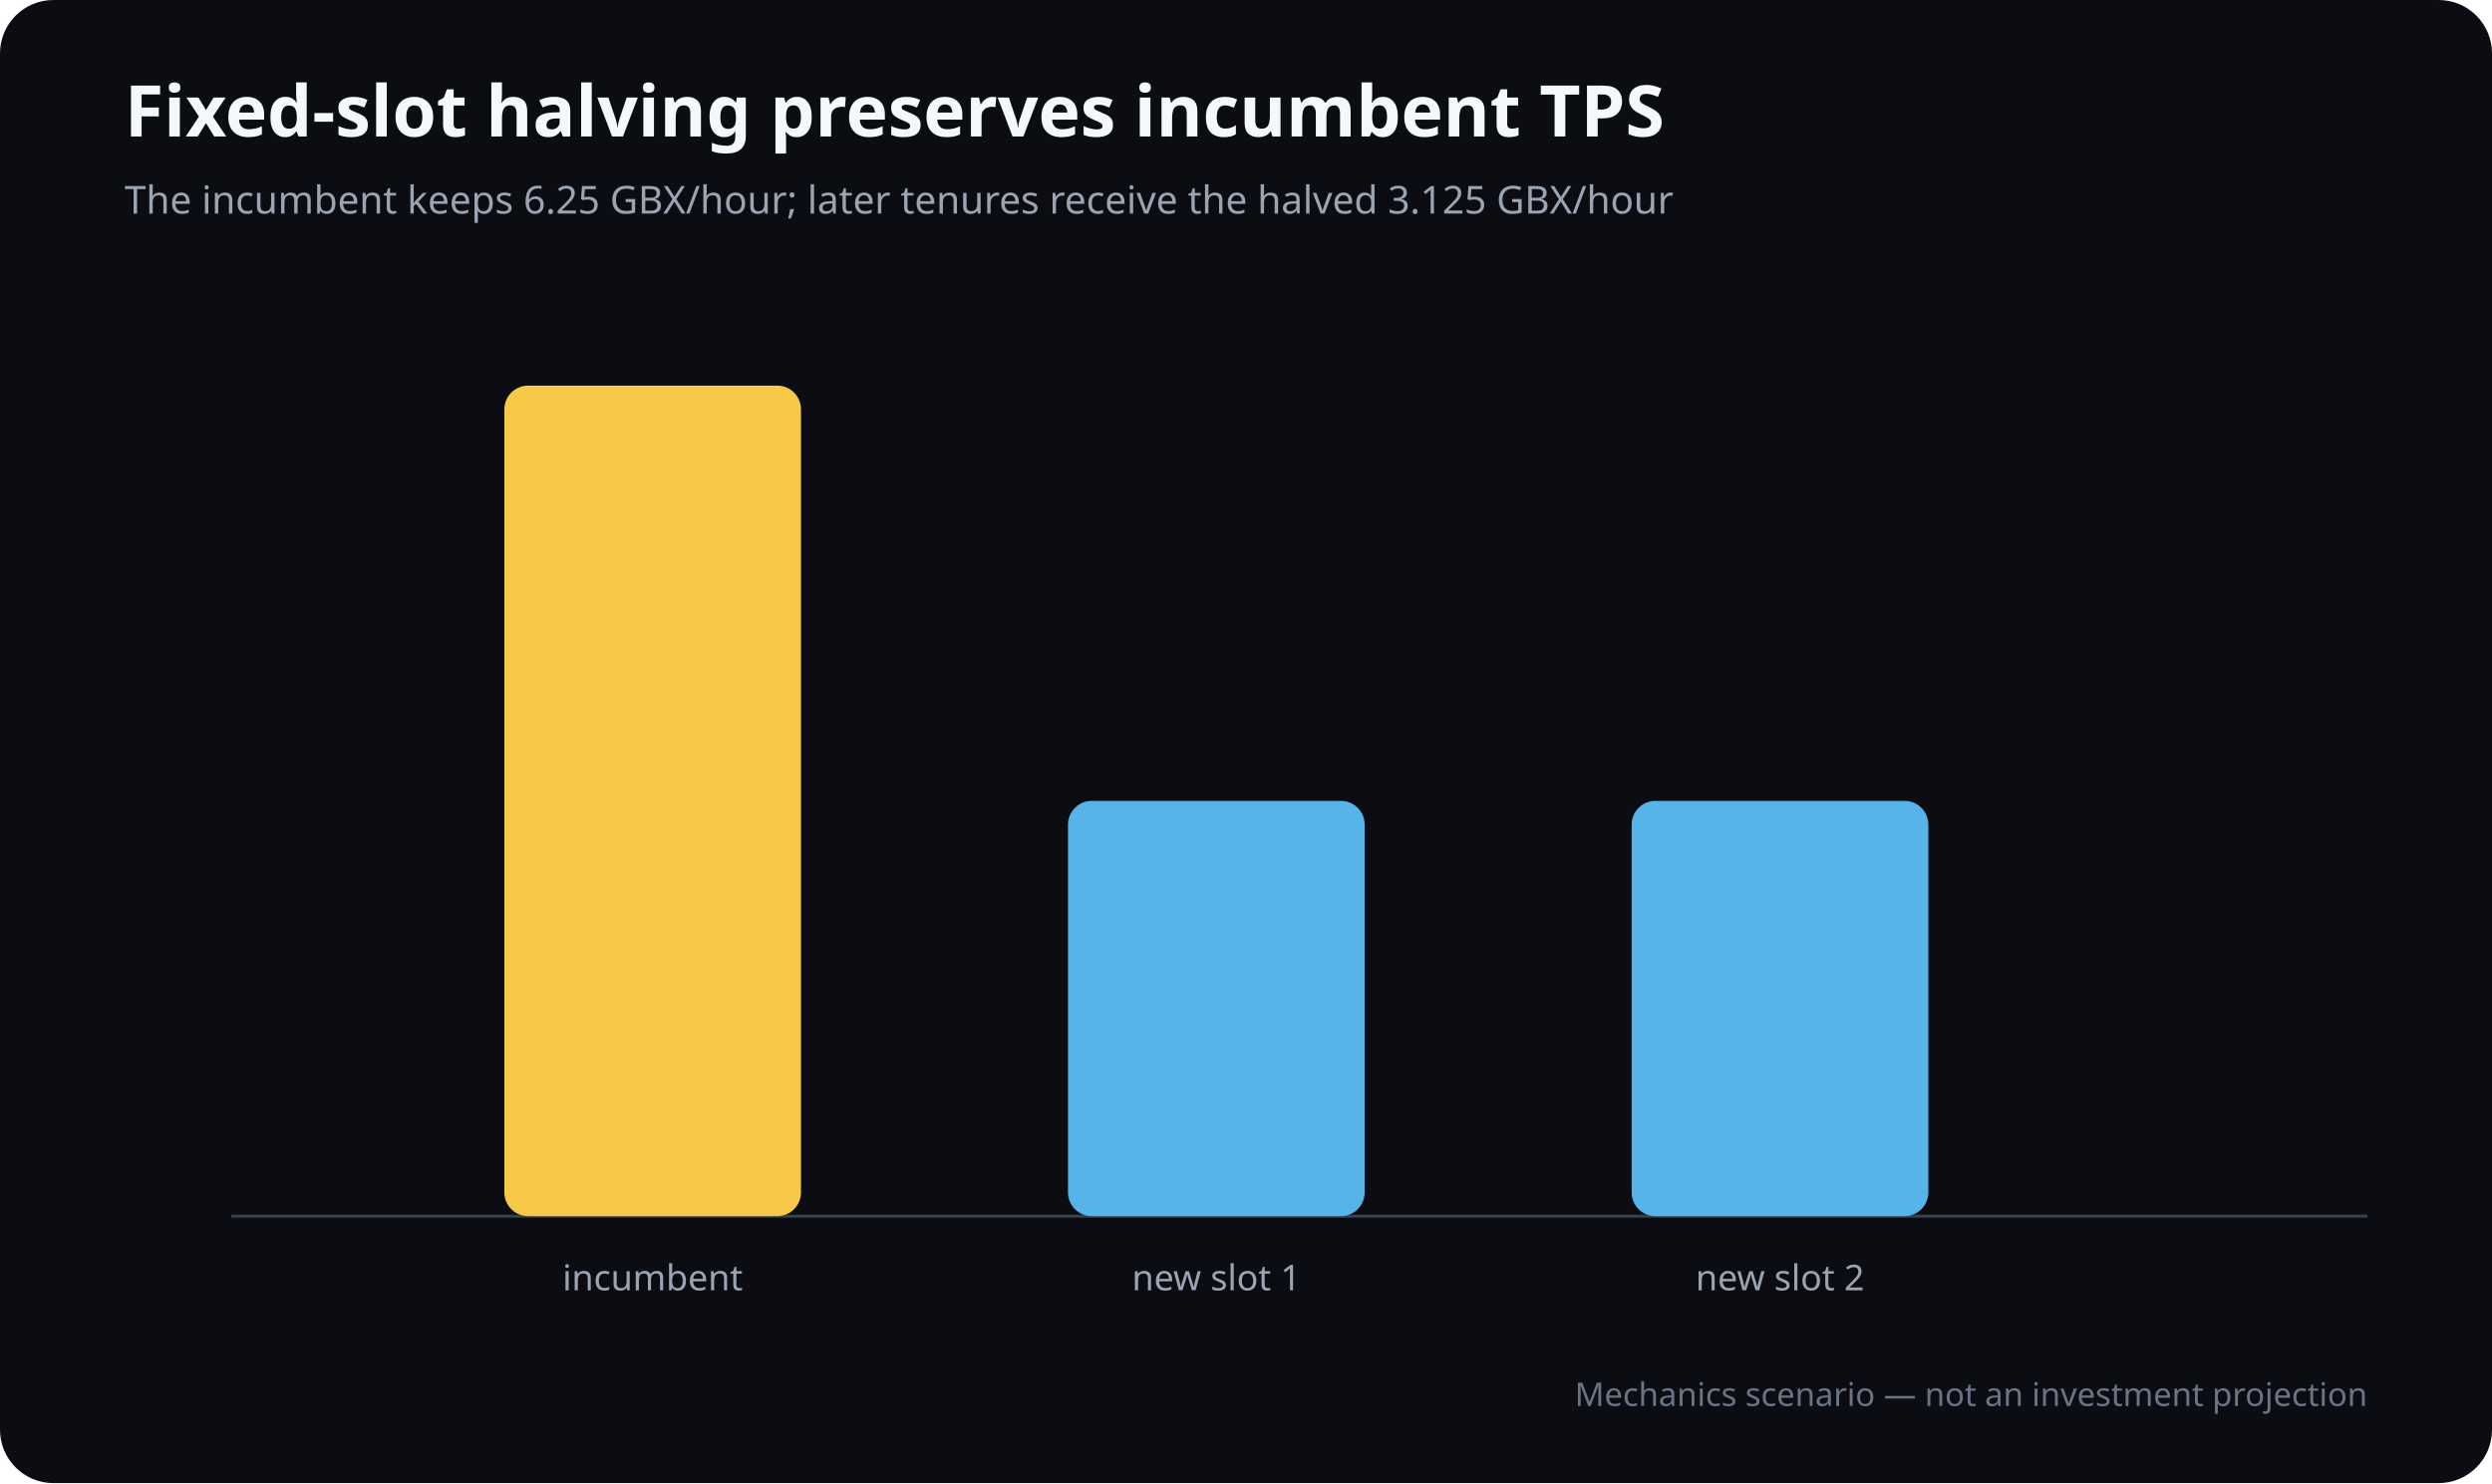
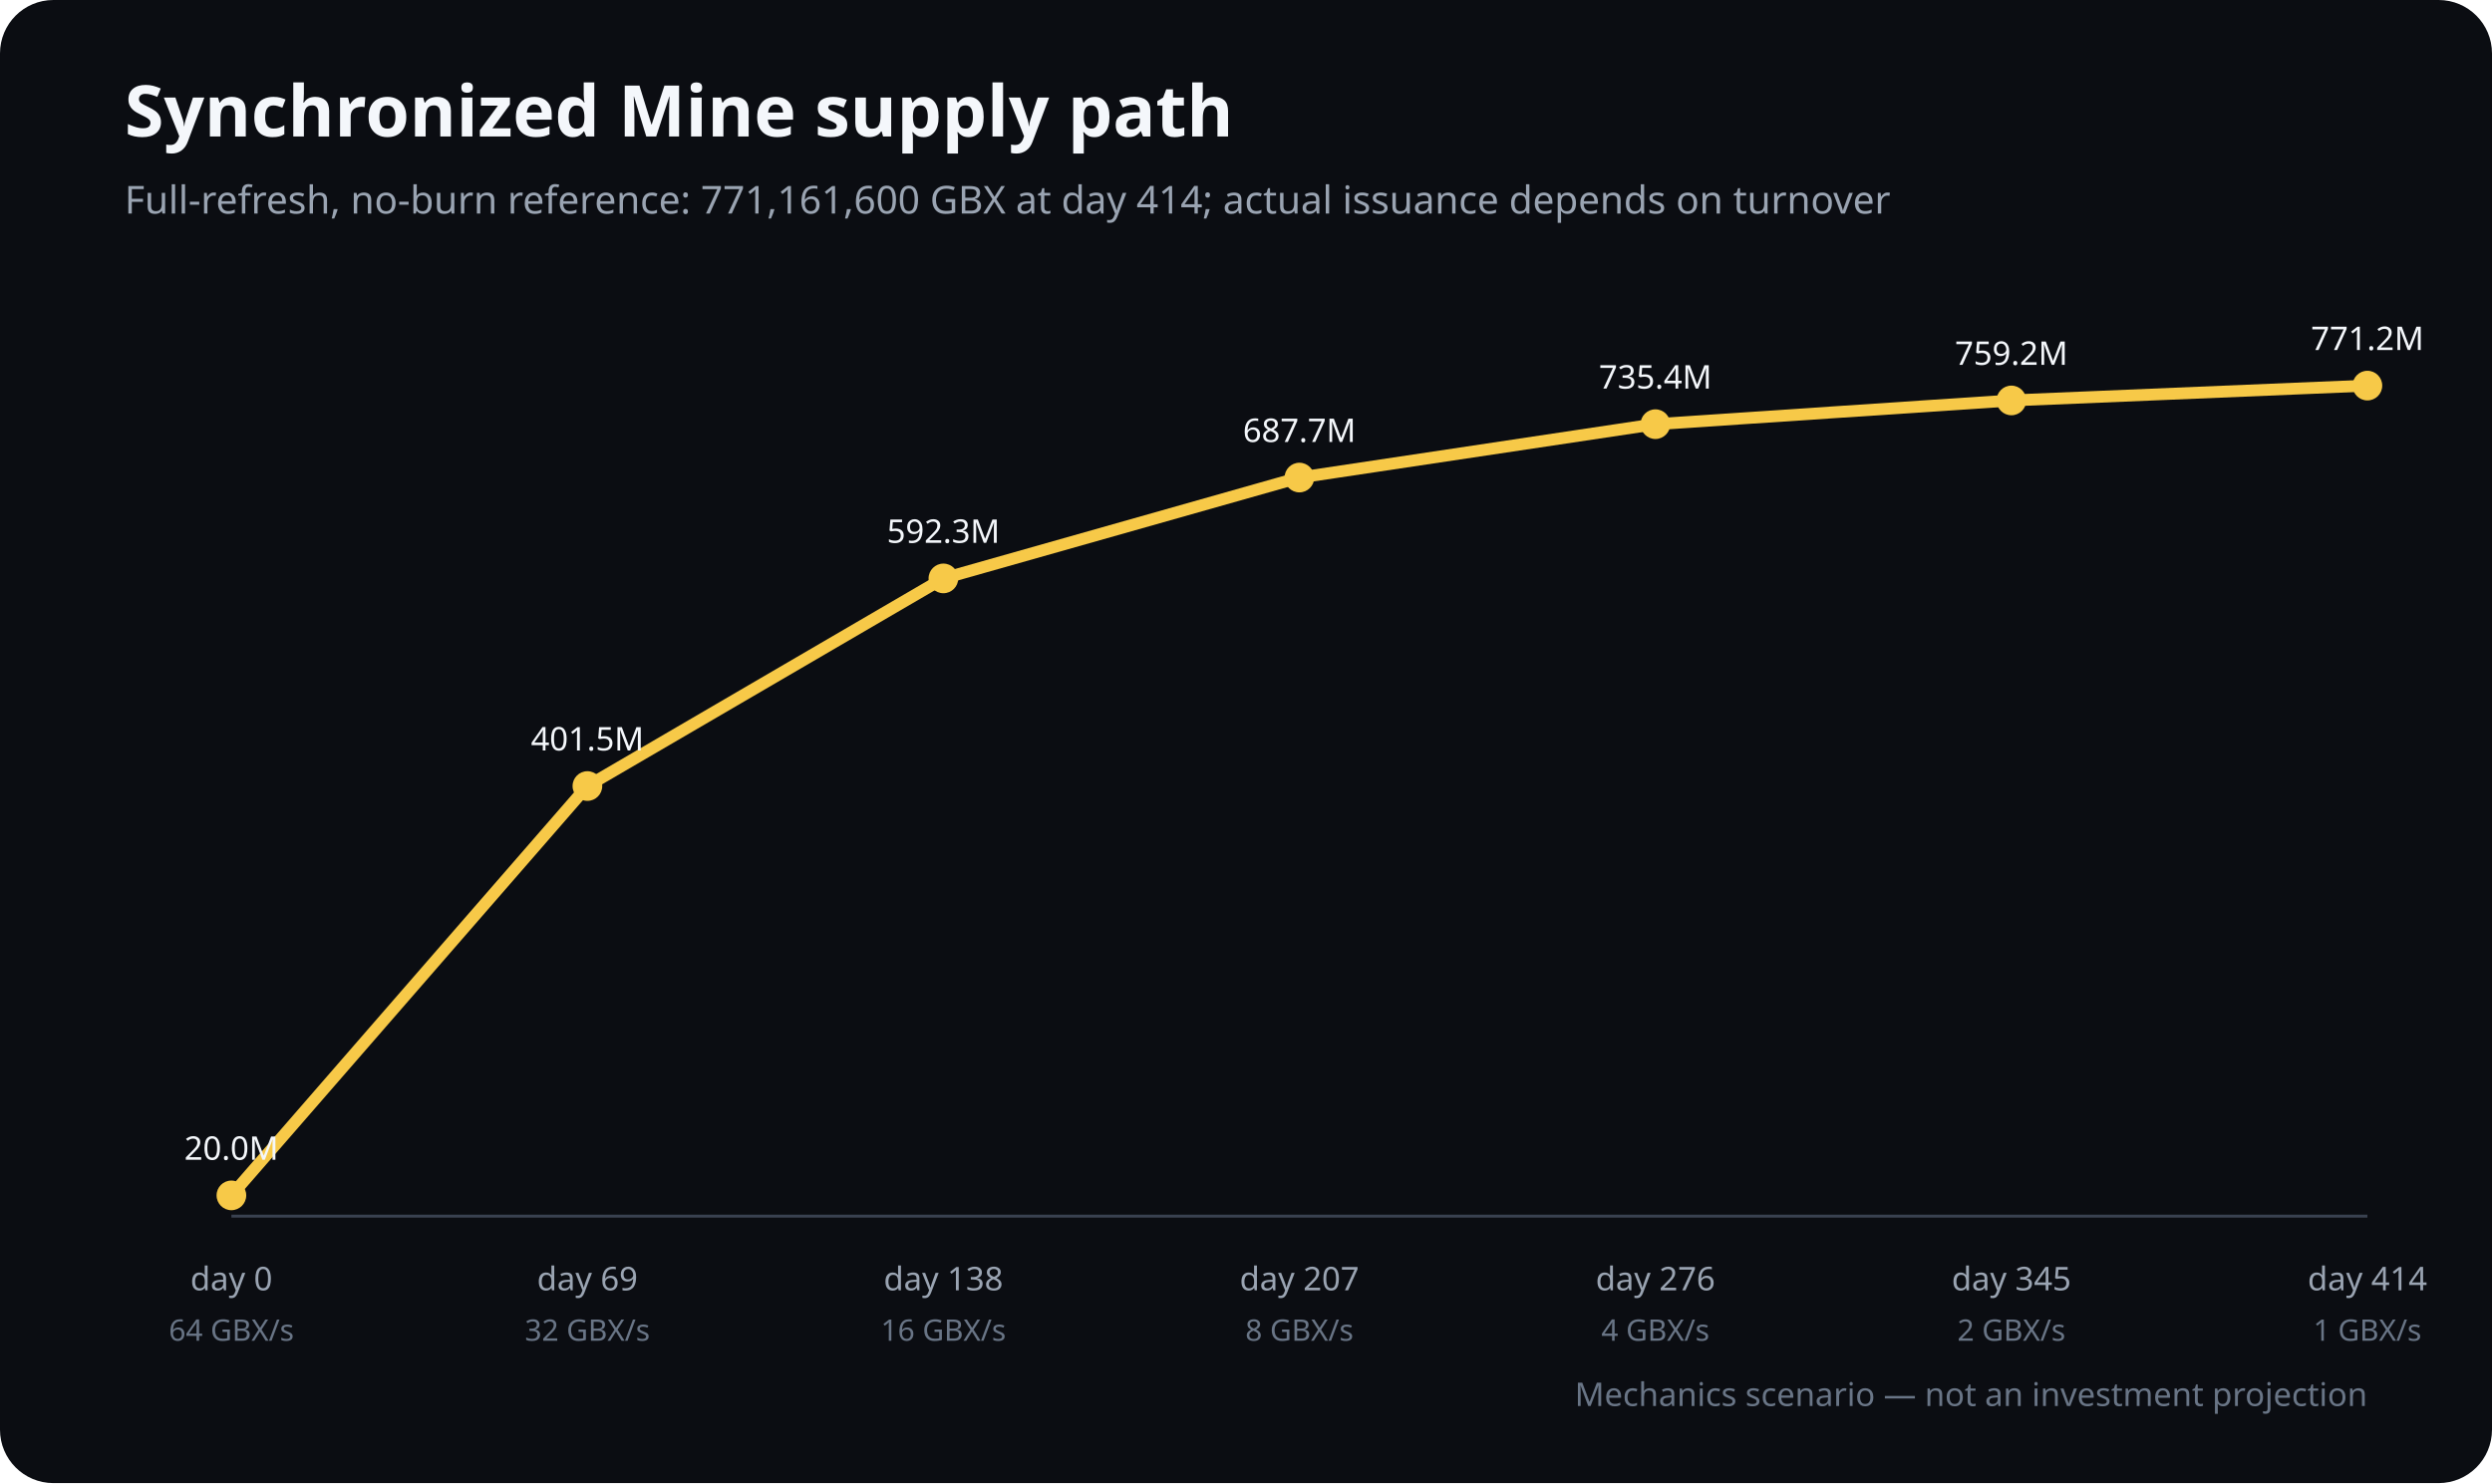
<svg xmlns="http://www.w3.org/2000/svg" width="840" height="500" viewBox="0 0 840 500" role="img">
  <rect width="840" height="500" rx="18" fill="#0b0d12" />
-   <text x="42" y="46" fill="#f4f7fb" font-family="ui-sans-serif,system-ui" font-size="24" font-weight="700">Fixed-slot halving preserves incumbent TPS</text>
-   <text x="42" y="72" fill="#9aa4b2" font-family="ui-sans-serif,system-ui" font-size="13">The incumbent keeps 6.25 GBX/hour; later tenures receive the halved 3.125 GBX/hour</text>
+   <text x="42" y="46" fill="#f4f7fb" font-family="ui-sans-serif,system-ui" font-size="24" font-weight="700">Synchronized Mine supply path</text>
+   <text x="42" y="72" fill="#9aa4b2" font-family="ui-sans-serif,system-ui" font-size="13">Full-refresh, no-burn reference: 771,161,600 GBX at day 414; actual issuance depends on turnover</text>
  <line x1="78" y1="410" x2="798" y2="410" stroke="#394150" />
-   <rect x="170" y="130" width="100" height="280" rx="8" fill="#f7c948" />
-   <text x="220" y="435" text-anchor="middle" fill="#9aa4b2" font-family="ui-sans-serif,system-ui" font-size="12">incumbent</text>
-   <rect x="360" y="270" width="100" height="140" rx="8" fill="#56b4e9" />
-   <text x="410" y="435" text-anchor="middle" fill="#9aa4b2" font-family="ui-sans-serif,system-ui" font-size="12">new slot 1</text>
-   <rect x="550" y="270" width="100" height="140" rx="8" fill="#56b4e9" />
-   <text x="600" y="435" text-anchor="middle" fill="#9aa4b2" font-family="ui-sans-serif,system-ui" font-size="12">new slot 2</text>
+   <polyline points="78,403 198,265 318,195 438,161 558,143 678,135 798,130" fill="none" stroke="#f7c948" stroke-width="4" />
+   <circle cx="78" cy="403" r="5" fill="#f7c948" />
+   <circle cx="198" cy="265" r="5" fill="#f7c948" />
+   <circle cx="318" cy="195" r="5" fill="#f7c948" />
+   <circle cx="438" cy="161" r="5" fill="#f7c948" />
+   <circle cx="558" cy="143" r="5" fill="#f7c948" />
+   <circle cx="678" cy="135" r="5" fill="#f7c948" />
+   <circle cx="798" cy="130" r="5" fill="#f7c948" />
+   <text x="78" y="391" text-anchor="middle" fill="#f4f7fb" font-family="ui-sans-serif,system-ui" font-size="11">20.0M</text>
+   <text x="78" y="435" text-anchor="middle" fill="#9aa4b2" font-family="ui-sans-serif,system-ui" font-size="11">day 0</text>
+   <text x="78" y="452" text-anchor="middle" fill="#697586" font-family="ui-sans-serif,system-ui" font-size="10">64 GBX/s</text>
+   <text x="198" y="253" text-anchor="middle" fill="#f4f7fb" font-family="ui-sans-serif,system-ui" font-size="11">401.5M</text>
+   <text x="198" y="435" text-anchor="middle" fill="#9aa4b2" font-family="ui-sans-serif,system-ui" font-size="11">day 69</text>
+   <text x="198" y="452" text-anchor="middle" fill="#697586" font-family="ui-sans-serif,system-ui" font-size="10">32 GBX/s</text>
+   <text x="318" y="183" text-anchor="middle" fill="#f4f7fb" font-family="ui-sans-serif,system-ui" font-size="11">592.3M</text>
+   <text x="318" y="435" text-anchor="middle" fill="#9aa4b2" font-family="ui-sans-serif,system-ui" font-size="11">day 138</text>
+   <text x="318" y="452" text-anchor="middle" fill="#697586" font-family="ui-sans-serif,system-ui" font-size="10">16 GBX/s</text>
+   <text x="438" y="149" text-anchor="middle" fill="#f4f7fb" font-family="ui-sans-serif,system-ui" font-size="11">687.7M</text>
+   <text x="438" y="435" text-anchor="middle" fill="#9aa4b2" font-family="ui-sans-serif,system-ui" font-size="11">day 207</text>
+   <text x="438" y="452" text-anchor="middle" fill="#697586" font-family="ui-sans-serif,system-ui" font-size="10">8 GBX/s</text>
+   <text x="558" y="131" text-anchor="middle" fill="#f4f7fb" font-family="ui-sans-serif,system-ui" font-size="11">735.4M</text>
+   <text x="558" y="435" text-anchor="middle" fill="#9aa4b2" font-family="ui-sans-serif,system-ui" font-size="11">day 276</text>
+   <text x="558" y="452" text-anchor="middle" fill="#697586" font-family="ui-sans-serif,system-ui" font-size="10">4 GBX/s</text>
+   <text x="678" y="123" text-anchor="middle" fill="#f4f7fb" font-family="ui-sans-serif,system-ui" font-size="11">759.2M</text>
+   <text x="678" y="435" text-anchor="middle" fill="#9aa4b2" font-family="ui-sans-serif,system-ui" font-size="11">day 345</text>
+   <text x="678" y="452" text-anchor="middle" fill="#697586" font-family="ui-sans-serif,system-ui" font-size="10">2 GBX/s</text>
+   <text x="798" y="118" text-anchor="middle" fill="#f4f7fb" font-family="ui-sans-serif,system-ui" font-size="11">771.2M</text>
+   <text x="798" y="435" text-anchor="middle" fill="#9aa4b2" font-family="ui-sans-serif,system-ui" font-size="11">day 414</text>
+   <text x="798" y="452" text-anchor="middle" fill="#697586" font-family="ui-sans-serif,system-ui" font-size="10">1 GBX/s</text>
  <text x="798" y="474" text-anchor="end" fill="#697586" font-family="ui-sans-serif,system-ui" font-size="11">Mechanics scenario — not an investment projection</text>
</svg>
